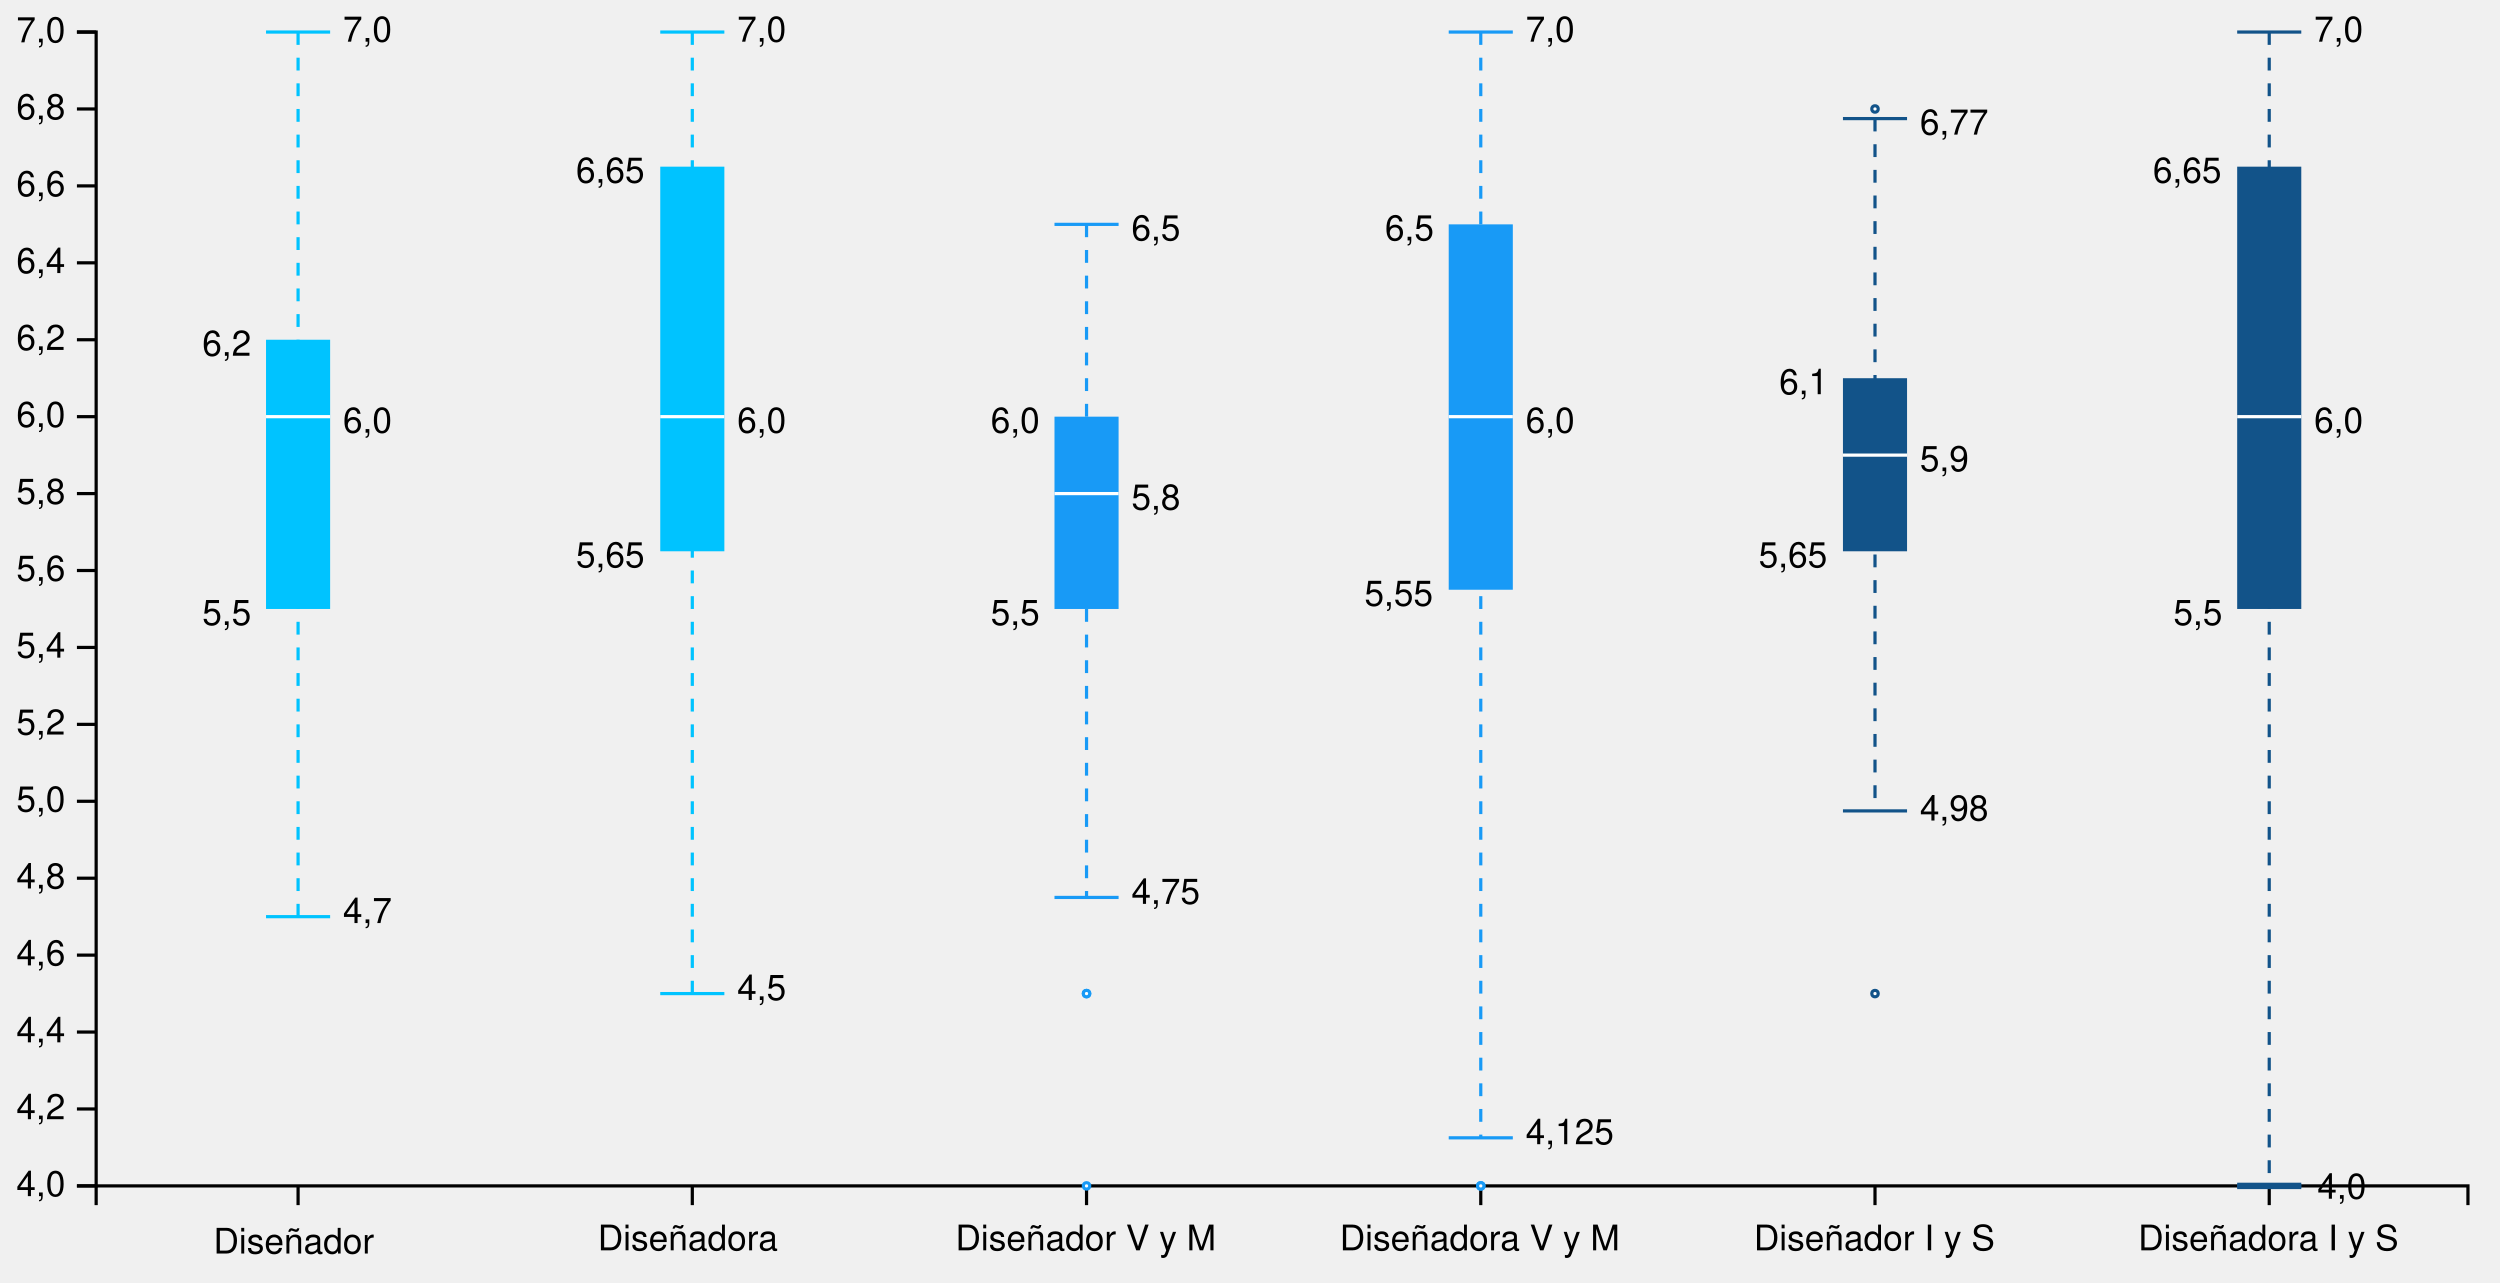
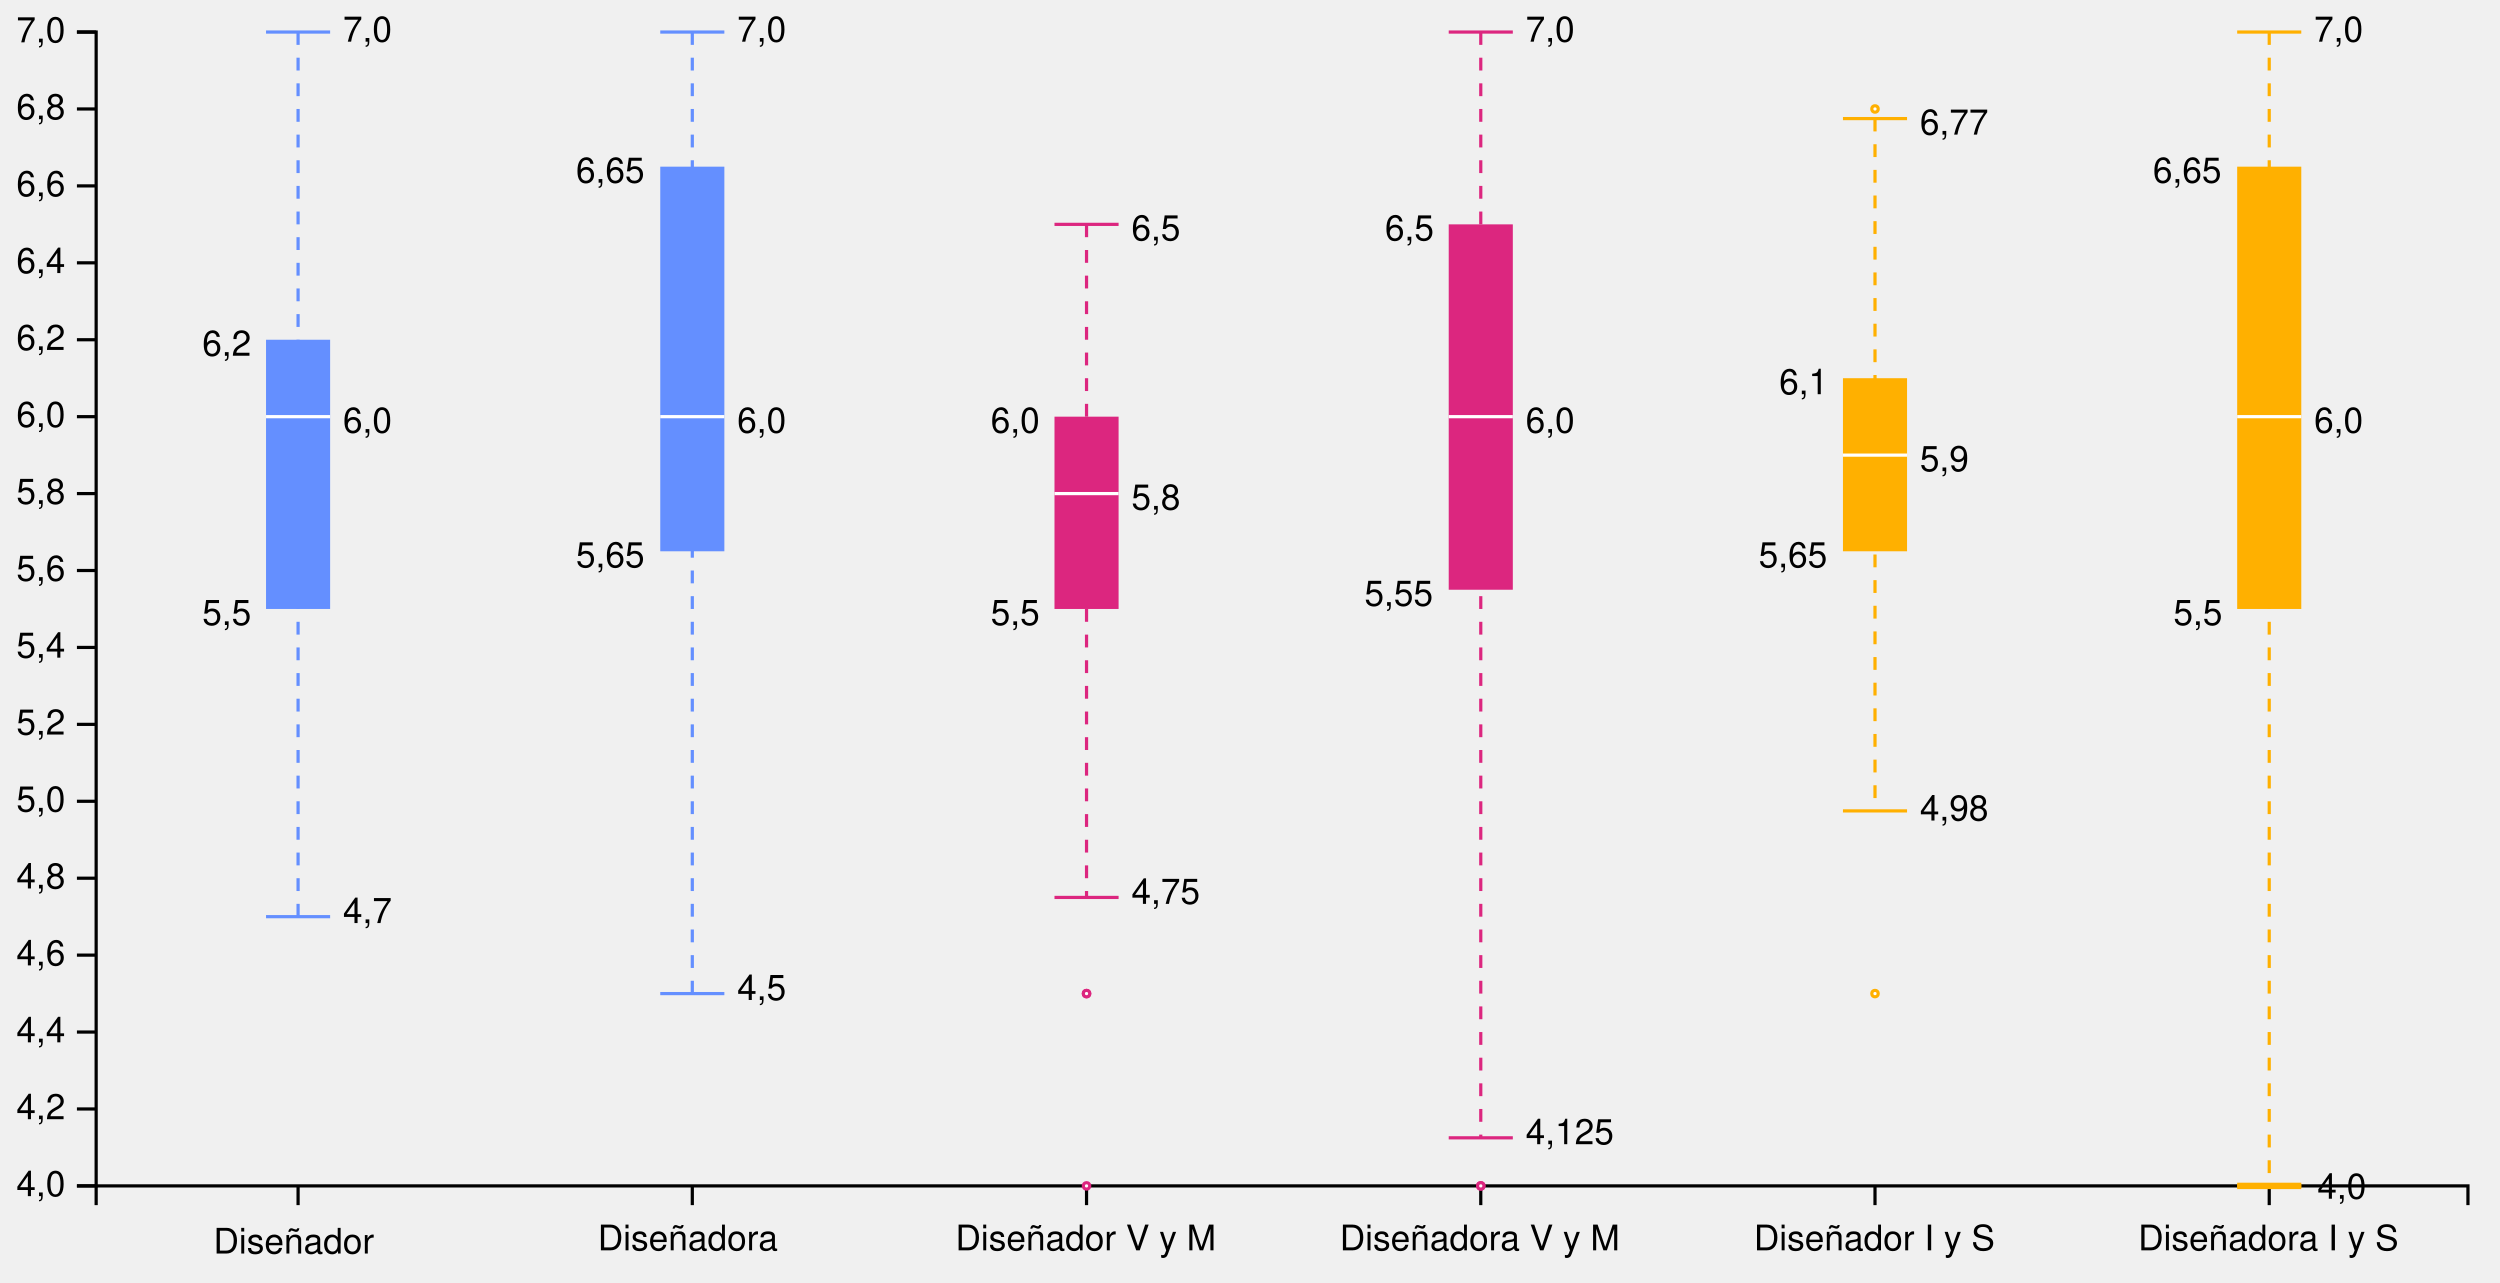
<svg xmlns="http://www.w3.org/2000/svg" version="1.2" viewBox="0 0 780 400">
  <style>
        tspan {
            white-space: pre;
        }
        .s0 {
            fill: none;
            stroke: #000000;
        }
        .t1 {
            font-size: 11px;
            fill: #000000;
            font-weight: 400;
            font-family: Helvetica, Arial, sans-serif;
        }
        .s2 {
            fill: #000000;
-             stroke: #00c3ff;
+             stroke: #648fff;
            stroke-dasharray: 4;
        }
        .s3 {
            fill: #000000;
-             stroke: #00c3ff;
+             stroke: #648fff;
        }
        .s4 {
-             fill: #00c3ff;
+             fill: #648fff;
        }
        .s5 {
            fill: #000000;
            stroke: #ffffff;
        }
        .s6 {
            fill: #000000;
-             stroke: #189af6;
+             stroke: #dc267f;
            stroke-dasharray: 4;
        }
        .s7 {
            fill: #000000;
-             stroke: #189af6;
+             stroke: #dc267f;
        }
        .s8 {
-             fill: #189af6;
+             fill: #dc267f;
        }
        .s9 {
            fill: #ffffff;
-             stroke: #189af6;
+             stroke: #dc267f;
        }
        .s10 {
            fill: #000000;
-             stroke: #125389;
+             stroke: #ffb000;
            stroke-dasharray: 4;
        }
        .s11 {
            fill: #000000;
-             stroke: #125389;
+             stroke: #ffb000;
        }
        .s12 {
-             fill: #125389;
+             fill: #ffb000;
        }
        .s13 {
            fill: #ffffff;
-             stroke: #125389;
+             stroke: #ffb000;
        }
        .s14 {
            fill: #000000;
-             stroke: #125389;
+             stroke: #ffb000;
            stroke-width: 2;
        }
    </style>
  <g id="viz">
    <g id="y axis">
      <path class="s0" d="m24 370h6v-360h-6" />
      <g>
        <path class="s0" d="m30 370h-6" />
        <text id="4,0" style="transform: matrix(1, 0, 0, 1, 5.1, 373.2);">
          <tspan x="0" y="0" class="t1">4,0</tspan>
        </text>
      </g>
      <g>
        <path class="s0" d="m30 346h-6" />
        <text id="4,2" style="transform: matrix(1, 0, 0, 1, 5.1, 349.2);">
          <tspan x="0" y="0" class="t1">4,2</tspan>
        </text>
      </g>
      <g>
        <path class="s0" d="m30 322h-6" />
        <text id="4,4" style="transform: matrix(1, 0, 0, 1, 5.1, 325.2);">
          <tspan x="0" y="0" class="t1">4,4</tspan>
        </text>
      </g>
      <g>
        <path class="s0" d="m30 298h-6" />
        <text id="4,6" style="transform: matrix(1, 0, 0, 1, 5.1, 301.2);">
          <tspan x="0" y="0" class="t1">4,6</tspan>
        </text>
      </g>
      <g>
        <path class="s0" d="m30 274h-6" />
        <text id="4,8" style="transform: matrix(1, 0, 0, 1, 5.1, 277.2);">
          <tspan x="0" y="0" class="t1">4,8</tspan>
        </text>
      </g>
      <g>
        <path class="s0" d="m30 250h-6" />
        <text id="5,0" style="transform: matrix(1, 0, 0, 1, 5.1, 253.2);">
          <tspan x="0" y="0" class="t1">5,0</tspan>
        </text>
      </g>
      <g>
        <path class="s0" d="m30 226h-6" />
        <text id="5,2" style="transform: matrix(1, 0, 0, 1, 5.1, 229.2);">
          <tspan x="0" y="0" class="t1">5,2</tspan>
        </text>
      </g>
      <g>
        <path class="s0" d="m30 202h-6" />
        <text id="5,4" style="transform: matrix(1, 0, 0, 1, 5.1, 205.2);">
          <tspan x="0" y="0" class="t1">5,4</tspan>
        </text>
      </g>
      <g>
        <path class="s0" d="m30 178h-6" />
        <text id="5,6" style="transform: matrix(1, 0, 0, 1, 5.1, 181.2);">
          <tspan x="0" y="0" class="t1">5,6</tspan>
        </text>
      </g>
      <g>
        <path class="s0" d="m30 154h-6" />
        <text id="5,8" style="transform: matrix(1, 0, 0, 1, 5.1, 157.2);">
          <tspan x="0" y="0" class="t1">5,8</tspan>
        </text>
      </g>
      <g>
        <path class="s0" d="m30 130h-6" />
        <text id="6,0" style="transform: matrix(1, 0, 0, 1, 5.1, 133.2);">
          <tspan x="0" y="0" class="t1">6,0</tspan>
        </text>
      </g>
      <g>
        <path class="s0" d="m30 106h-6" />
        <text id="6,2" style="transform: matrix(1, 0, 0, 1, 5.1, 109.2);">
          <tspan x="0" y="0" class="t1">6,2</tspan>
        </text>
      </g>
      <g>
        <path class="s0" d="m30 82h-6" />
        <text id="6,4" style="transform: matrix(1, 0, 0, 1, 5.1, 85.2);">
          <tspan x="0" y="0" class="t1">6,4</tspan>
        </text>
      </g>
      <g>
        <path class="s0" d="m30 58h-6" />
        <text id="6,6" style="transform: matrix(1, 0, 0, 1, 5.1, 61.2);">
          <tspan x="0" y="0" class="t1">6,6</tspan>
        </text>
      </g>
      <g>
        <path class="s0" d="m30 34h-6" />
        <text id="6,8" style="transform: matrix(1, 0, 0, 1, 5.1, 37.2);">
          <tspan x="0" y="0" class="t1">6,8</tspan>
        </text>
      </g>
      <g>
        <path class="s0" d="m30 10h-6" />
        <text id="7,0" style="transform: matrix(1, 0, 0, 1, 5.1, 13.2);">
          <tspan x="0" y="0" class="t1">7,0</tspan>
        </text>
      </g>
    </g>
    <g id="x axis">
      <path class="s0" d="m30 376v-6h740v6" />
      <g>
        <path class="s0" d="m93 370v6" />
        <text id="Diseñador " style="transform: matrix(1, 0, 0, 1, 66.6, 391.1);">
          <tspan x="0" y="0" class="t1">Diseñador</tspan>
        </text>
      </g>
      <g>
        <path class="s0" d="m216 370v6" />
        <text id="Diseñadora " style="transform: matrix(1, 0, 0, 1, 186.5, 390.1);">
          <tspan x="0" y="0" class="t1">Diseñadora</tspan>
        </text>
      </g>
      <g>
        <path class="s0" d="m339 370v6" />
        <text id="Diseñador V y M" style="transform: matrix(1, 0, 0, 1, 298.1, 390.1);">
          <tspan x="0" y="0" class="t1">Diseñador V y M</tspan>
        </text>
      </g>
      <g>
        <path class="s0" d="m462 370v6" />
        <text id="Diseñadora V y M" style="transform: matrix(1, 0, 0, 1, 418, 390.1);">
          <tspan x="0" y="0" class="t1">Diseñadora V y M</tspan>
        </text>
      </g>
      <g>
        <path class="s0" d="m585 370v6" />
        <text id="Diseñador I y S" style="transform: matrix(1, 0, 0, 1, 547.2, 390.1);">
          <tspan x="0" y="0" class="t1">Diseñador I y S</tspan>
        </text>
      </g>
      <g>
        <path class="s0" d="m708 370v6" />
        <text id="Diseñadora I y S" style="transform: matrix(1, 0, 0, 1, 667.1, 390.1);">
          <tspan x="0" y="0" class="t1">Diseñadora I y S</tspan>
        </text>
      </g>
    </g>
    <g id="boxplots">
      <g id="diseñador">
        <path class="s2" d="m93 10v276" />
        <path class="s3" d="m83 10h20" />
        <path class="s3" d="m83 286h20" />
        <path class="s4" d="m83 106h20v84h-20z" />
        <path class="s5" d="m83 130h20" />
      </g>
      <g id="diseñadora">
        <path class="s2" d="m216 10v300" />
        <path class="s3" d="m206 10h20" />
        <path class="s3" d="m206 310h20" />
        <path class="s4" d="m206 52h20v120h-20z" />
        <path class="s5" d="m206 130h20" />
      </g>
      <g id="diseñador v y m">
        <path class="s6" d="m339 70v210" />
        <path class="s7" d="m329 70h20" />
        <path class="s7" d="m329 280h20" />
        <path class="s8" d="m329 130h20v60h-20z" />
        <path class="s5" d="m329 154h20" />
        <path class="s9" d="m339 311c-0.6 0-1-0.4-1-1 0-0.6 0.4-1 1-1 0.6 0 1 0.4 1 1 0 0.6-0.4 1-1 1z" />
        <path class="s9" d="m339 311c-0.6 0-1-0.4-1-1 0-0.6 0.4-1 1-1 0.6 0 1 0.4 1 1 0 0.6-0.4 1-1 1z" />
        <path class="s9" d="m339 371c-0.6 0-1-0.4-1-1 0-0.6 0.4-1 1-1 0.6 0 1 0.4 1 1 0 0.6-0.4 1-1 1z" />
      </g>
      <g id="diseñadora v y m">
        <path class="s6" d="m462 10v345" />
        <path class="s7" d="m452 10h20" />
        <path class="s7" d="m452 355h20" />
        <path class="s8" d="m452 70h20v114h-20z" />
        <path class="s5" d="m452 130h20" />
        <path class="s9" d="m462 371c-0.6 0-1-0.4-1-1 0-0.6 0.4-1 1-1 0.6 0 1 0.4 1 1 0 0.6-0.4 1-1 1z" />
        <path class="s9" d="m462 371c-0.6 0-1-0.4-1-1 0-0.6 0.4-1 1-1 0.6 0 1 0.4 1 1 0 0.6-0.4 1-1 1z" />
      </g>
      <g id="diseñador i y s">
        <path class="s10" d="m585 37v216" />
        <path class="s11" d="m575 37h20" />
        <path class="s11" d="m575 253h20" />
        <path class="s12" d="m575 118h20v54h-20z" />
        <path class="s5" d="m575 142h20" />
        <path class="s13" d="m585 311c-0.6 0-1-0.4-1-1 0-0.6 0.4-1 1-1 0.6 0 1 0.4 1 1 0 0.6-0.4 1-1 1z" />
        <path class="s13" d="m585 35c-0.6 0-1-0.4-1-1 0-0.6 0.4-1 1-1 0.6 0 1 0.4 1 1 0 0.6-0.4 1-1 1z" />
      </g>
      <g id="diseñadora i y s">
        <path class="s10" d="m708 10v360" />
        <path class="s11" d="m698 10h20" />
        <path id="Layer copy" class="s14" d="m698 370h20" />
        <path class="s11" d="m698 370h20" />
        <path class="s12" d="m698 52h20v138h-20z" />
        <path class="s5" d="m698 130h20" />
      </g>
    </g>
    <g id="boxplots">
      <g>
        <text id="7,0" style="transform: matrix(1, 0, 0, 1, 107, 13);">
          <tspan x="0" y="0" class="t1">7,0</tspan>
        </text>
        <text id="4,7" style="transform: matrix(1, 0, 0, 1, 107, 288);">
          <tspan x="0" y="0" class="t1">4,7</tspan>
        </text>
        <text id="6,0" style="transform: matrix(1, 0, 0, 1, 107, 135);">
          <tspan x="0" y="0" class="t1">6,0</tspan>
        </text>
        <text id="5,5" style="transform: matrix(1, 0, 0, 1, 63.1, 195);">
          <tspan x="0" y="0" class="t1">5,5</tspan>
        </text>
        <text id="6,2" style="transform: matrix(1, 0, 0, 1, 63.1, 111);">
          <tspan x="0" y="0" class="t1">6,2</tspan>
        </text>
      </g>
      <g>
        <text id="7,0" style="transform: matrix(1, 0, 0, 1, 230, 13);">
          <tspan x="0" y="0" class="t1">7,0</tspan>
        </text>
        <text id="4,5" style="transform: matrix(1, 0, 0, 1, 230, 312);">
          <tspan x="0" y="0" class="t1">4,5</tspan>
        </text>
        <text id="6,0" style="transform: matrix(1, 0, 0, 1, 230, 135);">
          <tspan x="0" y="0" class="t1">6,0</tspan>
        </text>
        <text id="5,65" style="transform: matrix(1, 0, 0, 1, 179.7, 177);">
          <tspan x="0" y="0" class="t1">5,65</tspan>
        </text>
        <text id="6,65" style="transform: matrix(1, 0, 0, 1, 179.7, 57);">
          <tspan x="0" y="0" class="t1">6,65</tspan>
        </text>
      </g>
      <g>
        <text id="6,5" style="transform: matrix(1, 0, 0, 1, 353, 75);">
          <tspan x="0" y="0" class="t1">6,5</tspan>
        </text>
        <text id="4,75" style="transform: matrix(1, 0, 0, 1, 353, 282);">
          <tspan x="0" y="0" class="t1">4,75</tspan>
        </text>
        <text id="5,8" style="transform: matrix(1, 0, 0, 1, 353, 159);">
          <tspan x="0" y="0" class="t1">5,8</tspan>
        </text>
        <text id="5,5" style="transform: matrix(1, 0, 0, 1, 309.1, 195);">
          <tspan x="0" y="0" class="t1">5,5</tspan>
        </text>
        <text id="6,0" style="transform: matrix(1, 0, 0, 1, 309.1, 135);">
          <tspan x="0" y="0" class="t1">6,0</tspan>
        </text>
      </g>
      <g>
        <text id="7,0" style="transform: matrix(1, 0, 0, 1, 476, 13);">
          <tspan x="0" y="0" class="t1">7,0</tspan>
        </text>
        <text id="4,125" style="transform: matrix(1, 0, 0, 1, 476, 357);">
          <tspan x="0" y="0" class="t1">4,125</tspan>
        </text>
        <text id="6,0" style="transform: matrix(1, 0, 0, 1, 476, 135);">
          <tspan x="0" y="0" class="t1">6,0</tspan>
        </text>
        <text id="5,55" style="transform: matrix(1, 0, 0, 1, 425.7, 189);">
          <tspan x="0" y="0" class="t1">5,55</tspan>
        </text>
        <text id="6,5" style="transform: matrix(1, 0, 0, 1, 432.1, 75);">
          <tspan x="0" y="0" class="t1">6,5</tspan>
        </text>
      </g>
      <g>
        <text id="6,77" style="transform: matrix(1, 0, 0, 1, 599, 42);">
          <tspan x="0" y="0" class="t1">6,77</tspan>
        </text>
        <text id="4.98" style="transform: matrix(1, 0, 0, 1, 599, 256);">
          <tspan x="0" y="0" class="t1">4,98</tspan>
        </text>
        <text id="5,9" style="transform: matrix(1, 0, 0, 1, 599, 147);">
          <tspan x="0" y="0" class="t1">5,9</tspan>
        </text>
        <text id="5,65" style="transform: matrix(1, 0, 0, 1, 548.7, 177);">
          <tspan x="0" y="0" class="t1">5,65</tspan>
        </text>
        <text id="6,1" style="transform: matrix(1, 0, 0, 1, 555.1, 123);">
          <tspan x="0" y="0" class="t1">6,1</tspan>
        </text>
      </g>
      <g>
        <text id="7,0" style="transform: matrix(1, 0, 0, 1, 722, 13);">
          <tspan x="0" y="0" class="t1">7,0</tspan>
        </text>
        <text id="4,0" style="transform: matrix(1, 0, 0, 1, 723, 374);">
          <tspan x="0" y="0" class="t1">4,0</tspan>
        </text>
        <text id="6,0" style="transform: matrix(1, 0, 0, 1, 722, 135);">
          <tspan x="0" y="0" class="t1">6,0</tspan>
        </text>
        <text id="5,5" style="transform: matrix(1, 0, 0, 1, 678.1, 195);">
          <tspan x="0" y="0" class="t1">5,5</tspan>
        </text>
        <text id="6,65" style="transform: matrix(1, 0, 0, 1, 671.7, 57);">
          <tspan x="0" y="0" class="t1">6,65</tspan>
        </text>
      </g>
    </g>
  </g>
</svg>
